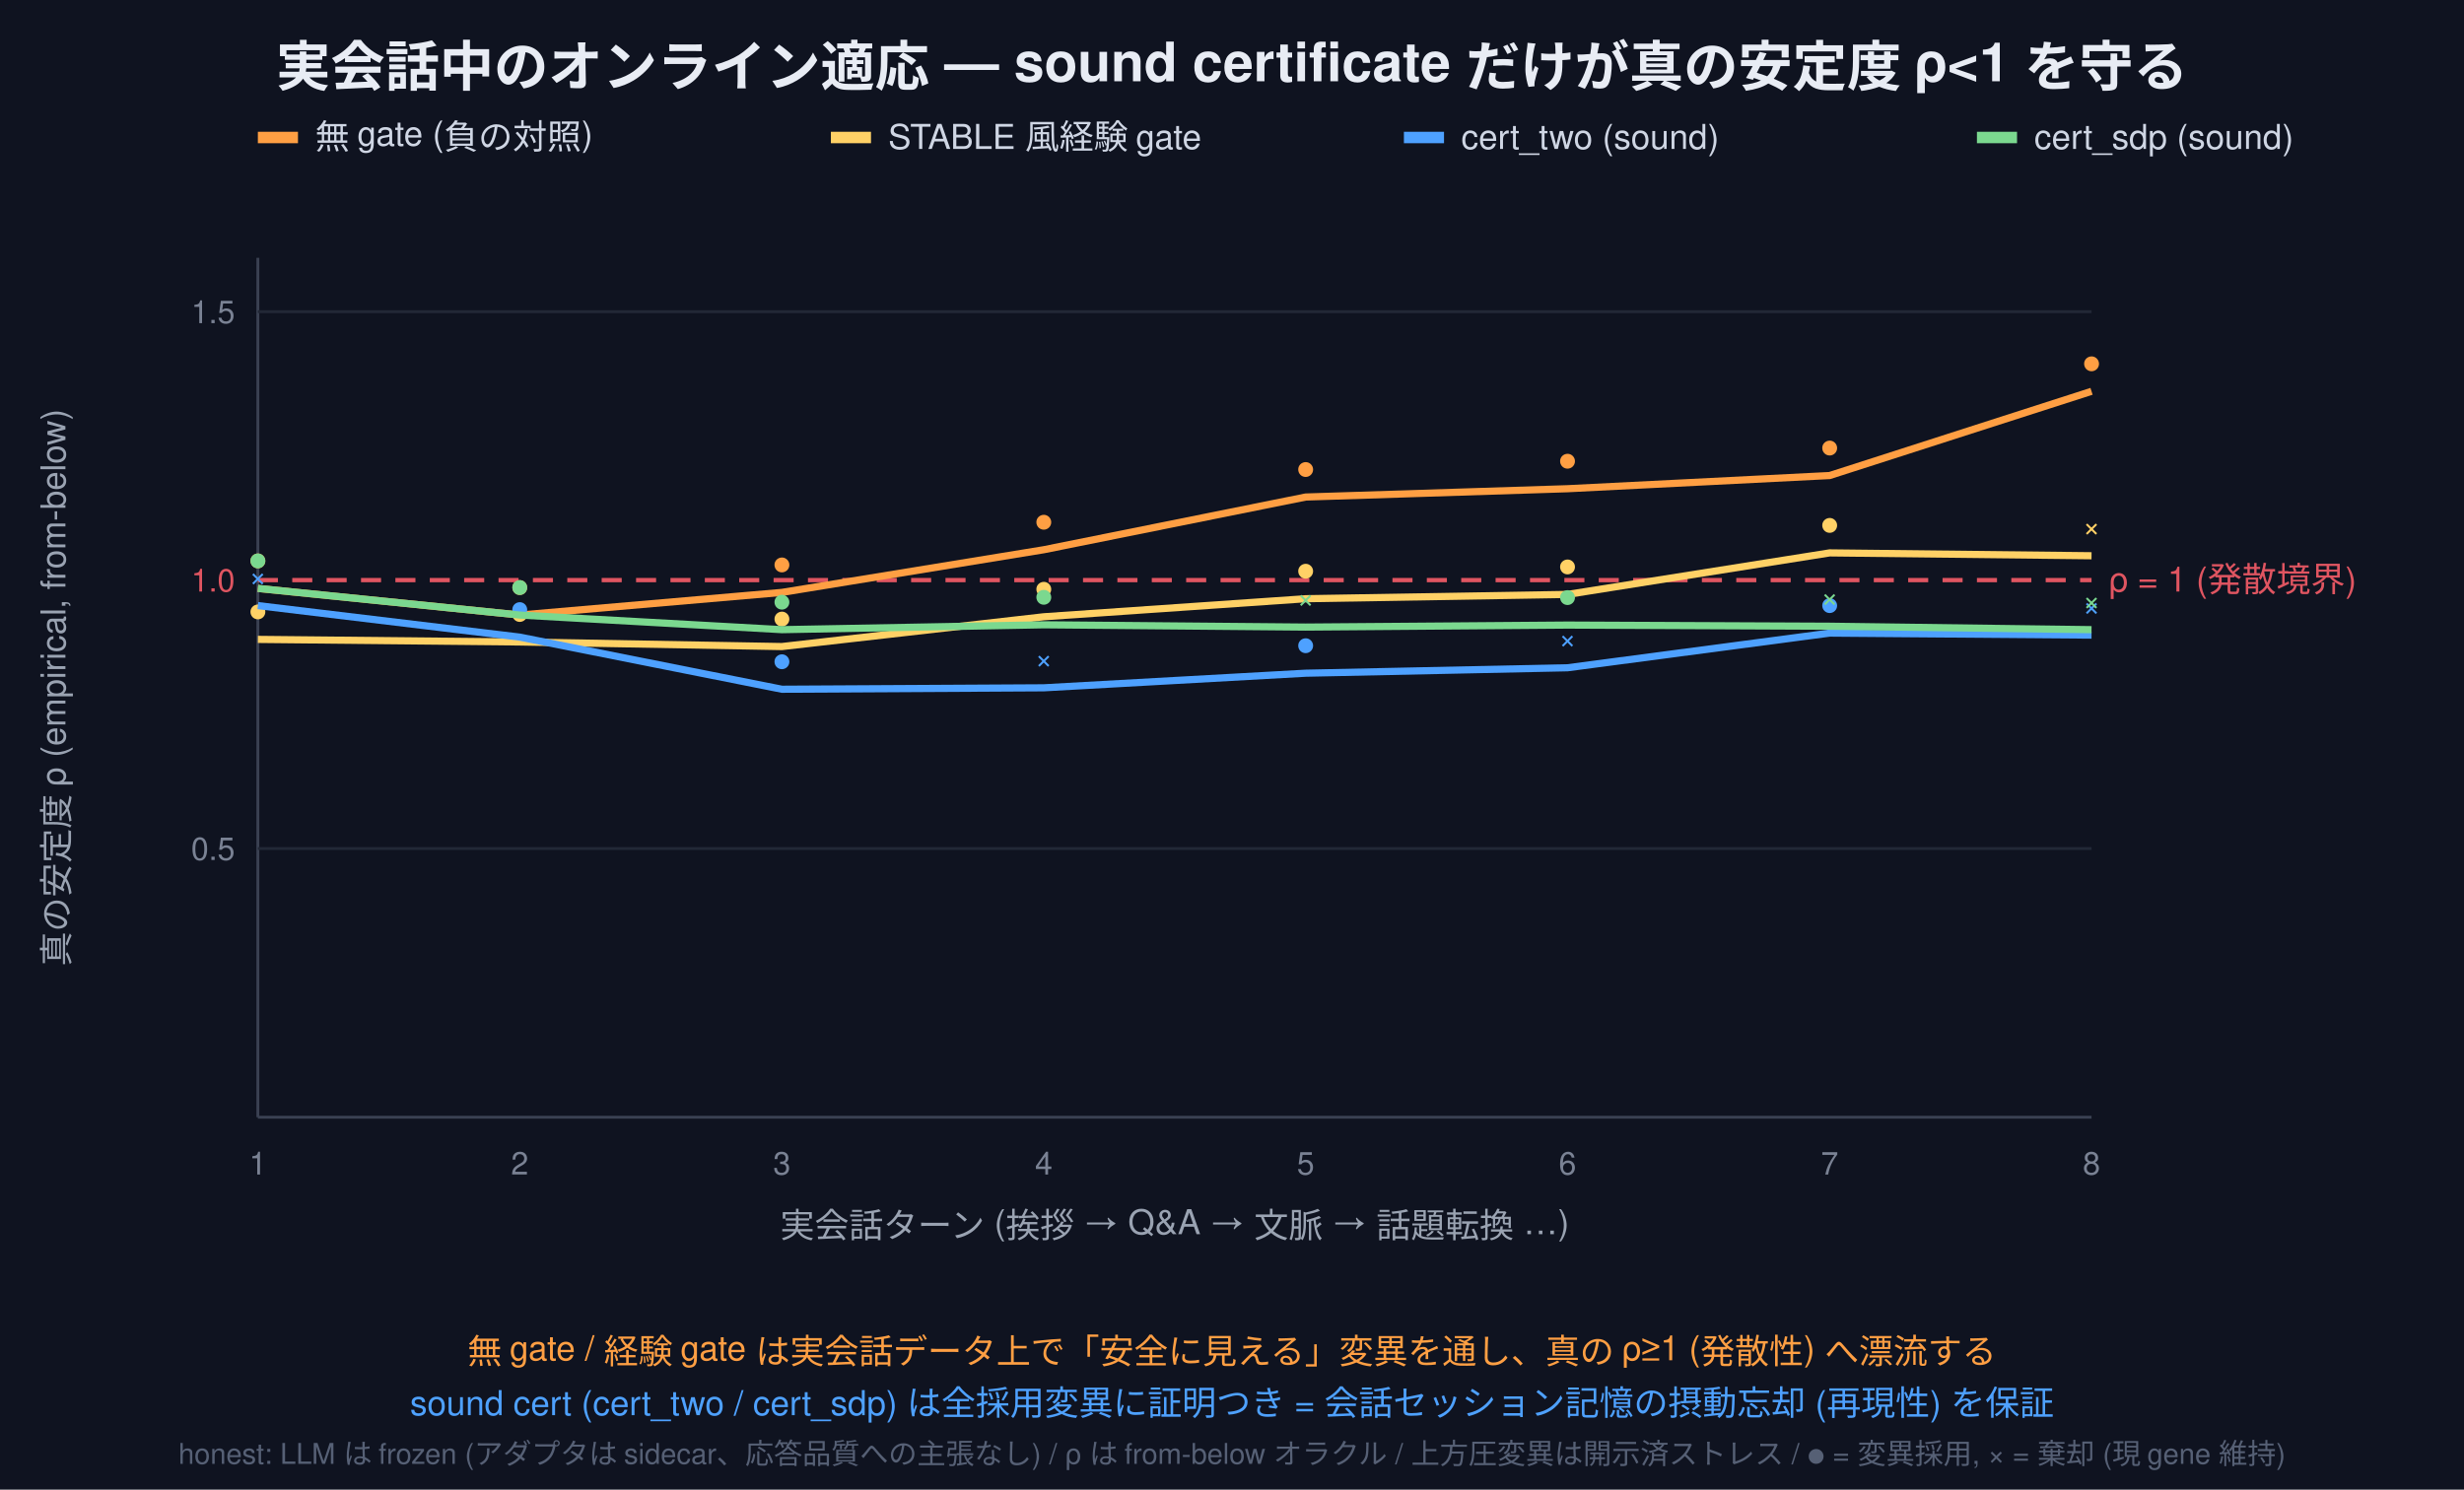
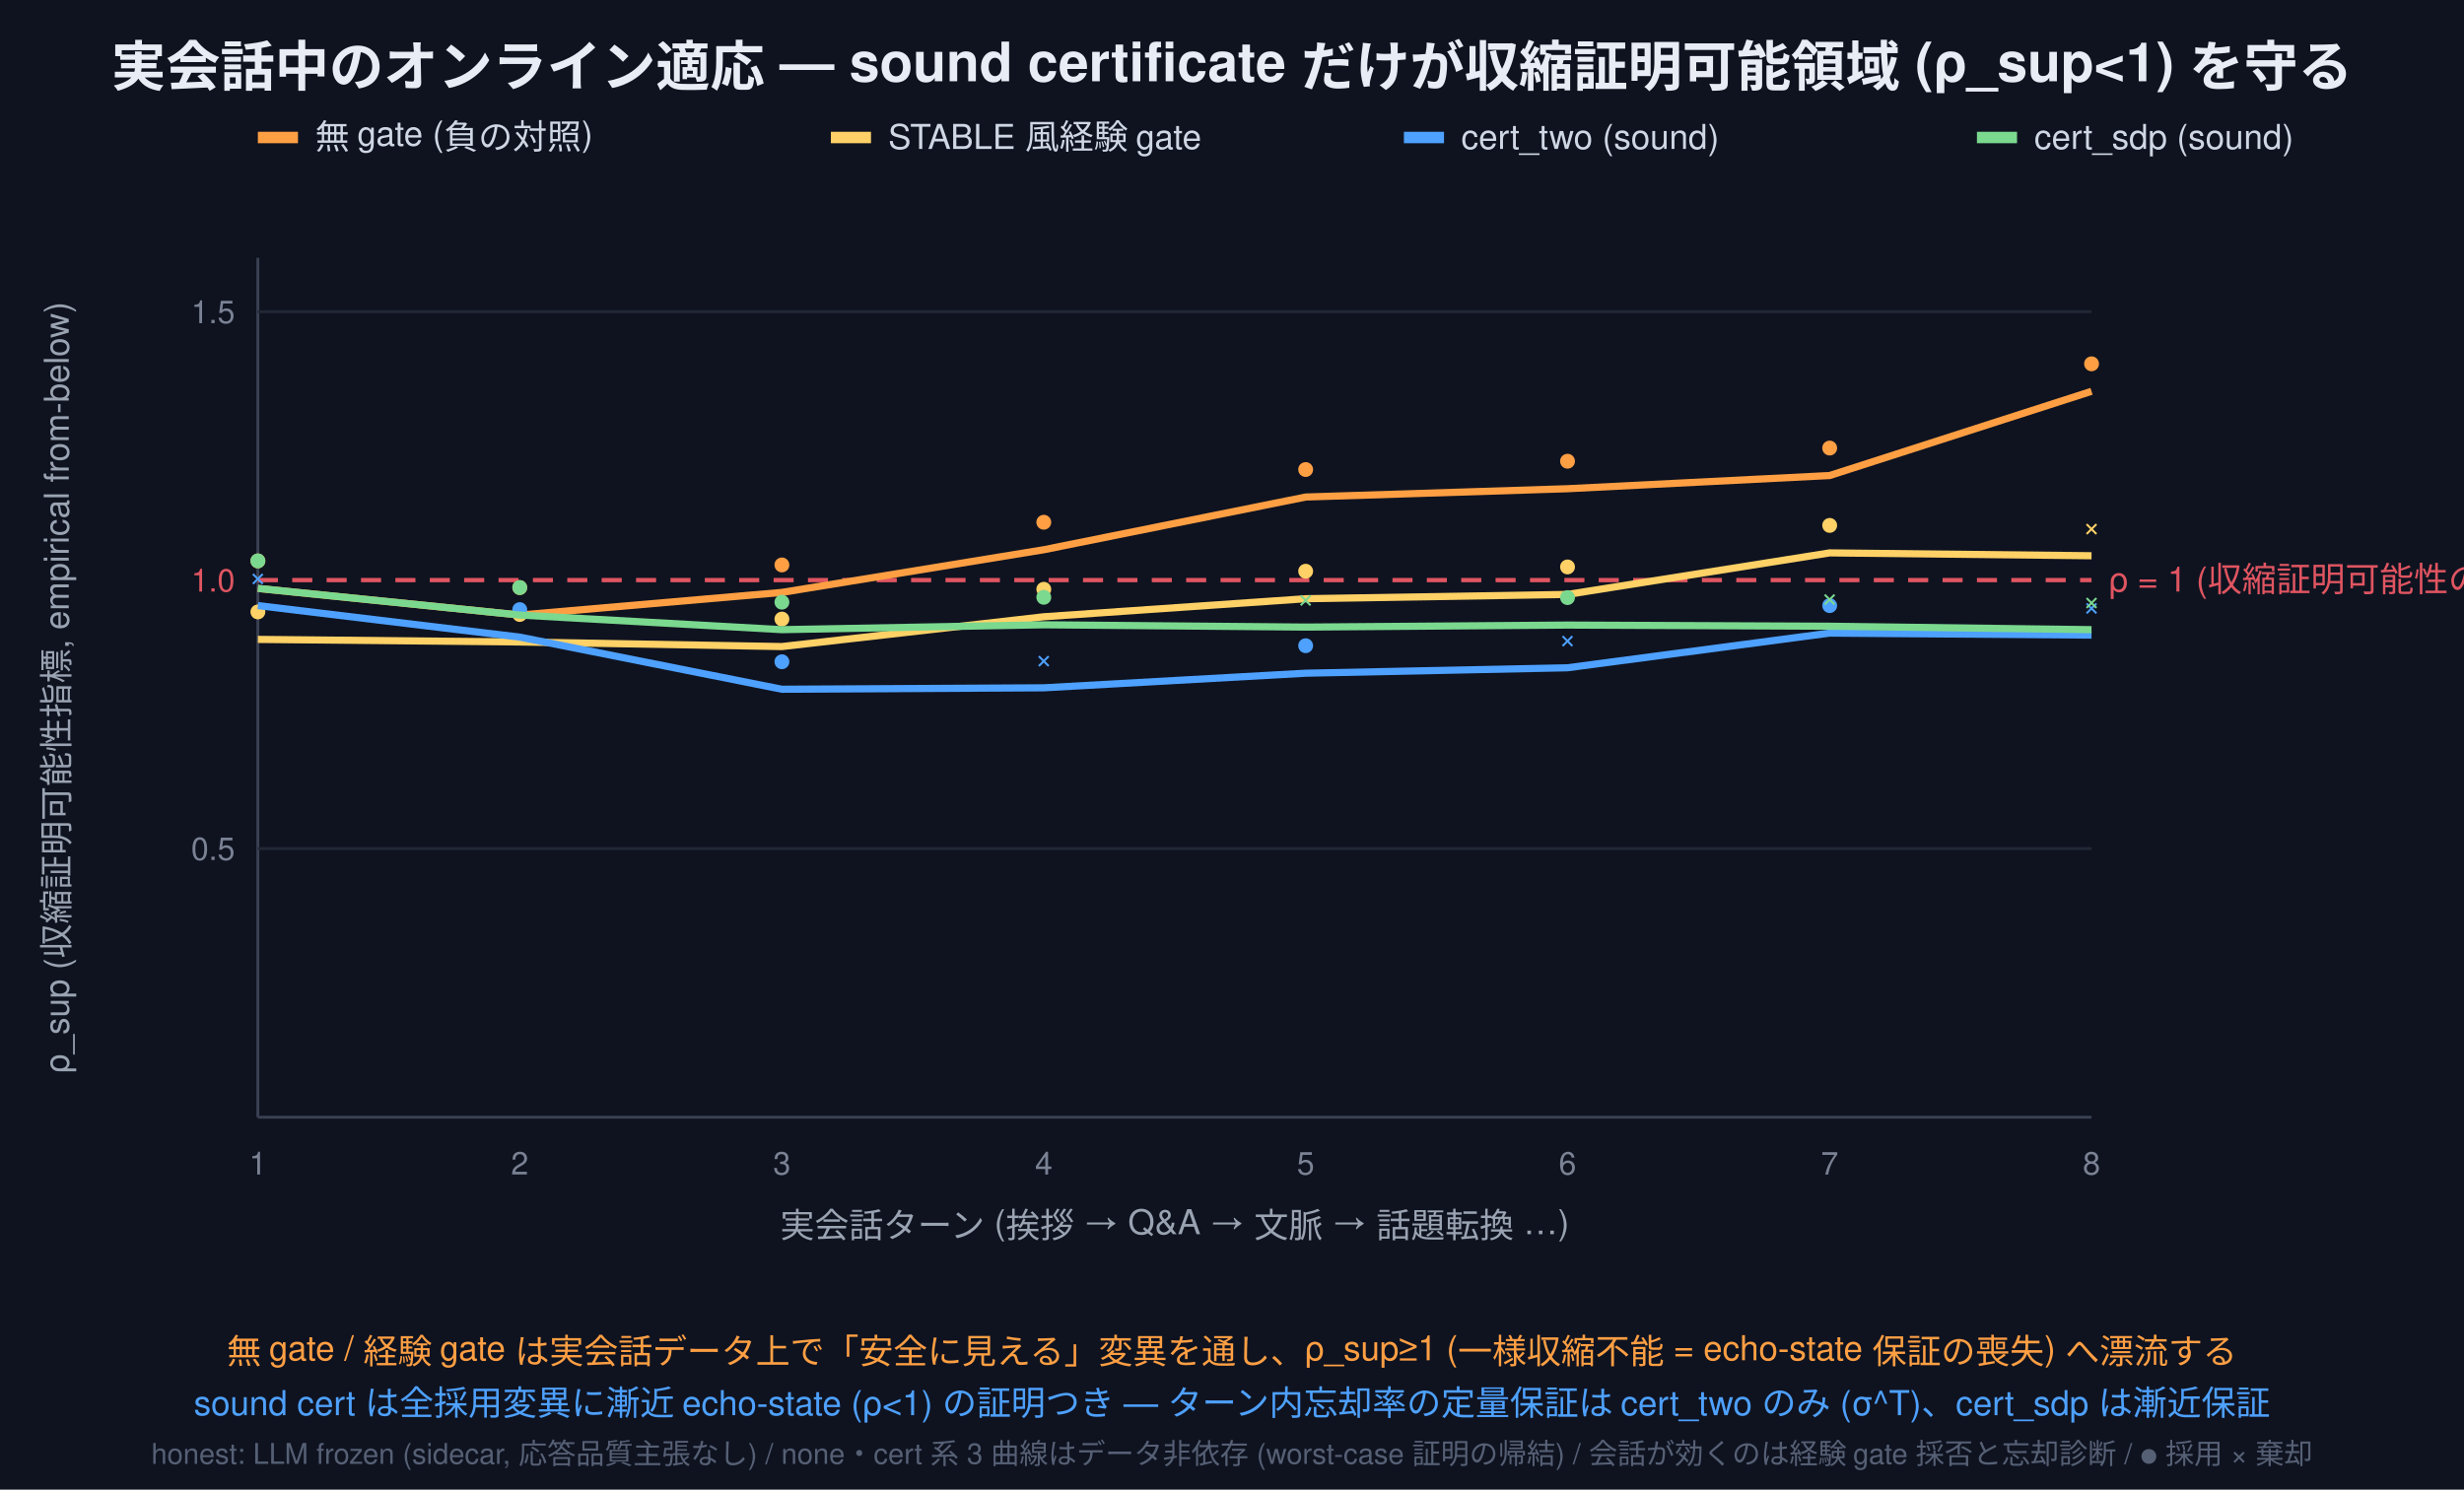
<svg xmlns="http://www.w3.org/2000/svg" viewBox="0 0 860 520" font-family="Segoe UI,Helvetica,Arial,sans-serif">
  <rect width="860" height="520" fill="#0f1320" />
-   <text x="430.0" y="30" fill="#e8ecf4" font-size="19" font-weight="700" text-anchor="middle">実会話中のオンライン適応 — sound certificate だけが真の安定度 ρ&lt;1 を守る</text>
+   <text x="430.0" y="30" fill="#e8ecf4" font-size="19" font-weight="700" text-anchor="middle">実会話中のオンライン適応 — sound certificate だけが収縮証明可能領域 (ρ_sup&lt;1) を守る</text>
  <line x1="90" y1="90" x2="90" y2="390" stroke="#3a4152" stroke-width="1" />
  <line x1="90" y1="390" x2="730" y2="390" stroke="#3a4152" stroke-width="1" />
  <line x1="90" y1="202.5" x2="730" y2="202.5" stroke="#e05561" stroke-width="1.5" stroke-dasharray="7,5" />
-   <text x="736" y="206.5" fill="#e05561" font-size="12">ρ = 1 (発散境界)</text>
+   <text x="736" y="206.5" fill="#e05561" font-size="12">ρ = 1 (収縮証明可能性の境界)</text>
  <line x1="90" y1="296.2" x2="730" y2="296.2" stroke="#222836" stroke-width="1" />
  <text x="82" y="300.2" fill="#7a8294" font-size="11" text-anchor="end">0.5</text>
  <line x1="90" y1="108.8" x2="730" y2="108.8" stroke="#222836" stroke-width="1" />
  <text x="82" y="112.8" fill="#7a8294" font-size="11" text-anchor="end">1.5</text>
  <text x="82" y="206.5" fill="#e05561" font-size="11" text-anchor="end">1.0</text>
  <text x="90.0" y="410" fill="#7a8294" font-size="11" text-anchor="middle">1</text>
  <text x="181.4" y="410" fill="#7a8294" font-size="11" text-anchor="middle">2</text>
  <text x="272.9" y="410" fill="#7a8294" font-size="11" text-anchor="middle">3</text>
  <text x="364.3" y="410" fill="#7a8294" font-size="11" text-anchor="middle">4</text>
  <text x="455.7" y="410" fill="#7a8294" font-size="11" text-anchor="middle">5</text>
  <text x="547.1" y="410" fill="#7a8294" font-size="11" text-anchor="middle">6</text>
  <text x="638.6" y="410" fill="#7a8294" font-size="11" text-anchor="middle">7</text>
  <text x="730.0" y="410" fill="#7a8294" font-size="11" text-anchor="middle">8</text>
  <text x="410.0" y="432" fill="#9aa3b2" font-size="12" text-anchor="middle">実会話ターン (挨拶 → Q&amp;A → 文脈 → 話題転換 …)</text>
-   <text x="24" y="240.0" fill="#9aa3b2" font-size="12" transform="rotate(-90 24 240.0)" text-anchor="middle">真の安定度 ρ (empirical, from-below)</text>
-   <polyline points="90.0,205.4 181.4,214.7 272.9,206.8 364.3,191.9 455.7,173.5 547.1,170.6 638.6,166.0 730.0,136.6" fill="none" stroke="#ff9f43" stroke-width="2.5" stroke-dasharray="900" stroke-dashoffset="0">
-     <animate attributeName="stroke-dashoffset" from="900" to="0" dur="2.2s" fill="freeze" />
+   <text x="24" y="240.0" fill="#9aa3b2" font-size="12" transform="rotate(-90 24 240.0)" text-anchor="middle">ρ_sup (収縮証明可能性指標, empirical from-below)</text>
+   <polyline points="90.0,205.4 181.4,214.7 272.9,206.8 364.3,191.9 455.7,173.5 547.1,170.6 638.6,166.0 730.0,136.6" fill="none" stroke="#ff9f43" stroke-width="2.5" stroke-dasharray="689" stroke-dashoffset="0">
+     <animate attributeName="stroke-dashoffset" from="689" to="0" dur="2.2s" fill="freeze" />
  </polyline>
  <text x="90.0" y="198.4" fill="#ff9f43" font-size="10" text-anchor="middle">●</text>
  <text x="181.4" y="207.7" fill="#ff9f43" font-size="10" text-anchor="middle">●</text>
  <text x="272.9" y="199.8" fill="#ff9f43" font-size="10" text-anchor="middle">●</text>
  <text x="364.3" y="184.9" fill="#ff9f43" font-size="10" text-anchor="middle">●</text>
  <text x="455.7" y="166.5" fill="#ff9f43" font-size="10" text-anchor="middle">●</text>
  <text x="547.1" y="163.6" fill="#ff9f43" font-size="10" text-anchor="middle">●</text>
  <text x="638.6" y="159.0" fill="#ff9f43" font-size="10" text-anchor="middle">●</text>
  <text x="730.0" y="129.6" fill="#ff9f43" font-size="10" text-anchor="middle">●</text>
  <rect x="90" y="46" width="14" height="4" fill="#ff9f43" />
  <text x="110" y="52" fill="#cfd6e4" font-size="12">無 gate (負の対照)</text>
-   <polyline points="90.0,223.2 181.4,224.1 272.9,225.7 364.3,215.3 455.7,209.0 547.1,207.5 638.6,193.0 730.0,194.0" fill="none" stroke="#ffd166" stroke-width="2.5" stroke-dasharray="900" stroke-dashoffset="0">
-     <animate attributeName="stroke-dashoffset" from="900" to="0" dur="2.2s" fill="freeze" />
+   <polyline points="90.0,223.2 181.4,224.1 272.9,225.7 364.3,215.3 455.7,209.0 547.1,207.5 638.6,193.0 730.0,194.0" fill="none" stroke="#ffd166" stroke-width="2.5" stroke-dasharray="682" stroke-dashoffset="0">
+     <animate attributeName="stroke-dashoffset" from="682" to="0" dur="2.2s" fill="freeze" />
  </polyline>
  <text x="90.0" y="216.2" fill="#ffd166" font-size="10" text-anchor="middle">●</text>
  <text x="181.4" y="217.1" fill="#ffd166" font-size="10" text-anchor="middle">●</text>
  <text x="272.9" y="218.7" fill="#ffd166" font-size="10" text-anchor="middle">●</text>
  <text x="364.3" y="208.3" fill="#ffd166" font-size="10" text-anchor="middle">●</text>
  <text x="455.7" y="202.0" fill="#ffd166" font-size="10" text-anchor="middle">●</text>
  <text x="547.1" y="200.5" fill="#ffd166" font-size="10" text-anchor="middle">●</text>
  <text x="638.6" y="186.0" fill="#ffd166" font-size="10" text-anchor="middle">●</text>
  <text x="730.0" y="187.0" fill="#ffd166" font-size="10" text-anchor="middle">×</text>
  <rect x="290" y="46" width="14" height="4" fill="#ffd166" />
  <text x="310" y="52" fill="#cfd6e4" font-size="12">STABLE 風経験 gate</text>
-   <polyline points="90.0,211.4 181.4,222.4 272.9,240.6 364.3,240.1 455.7,235.0 547.1,233.1 638.6,221.0 730.0,221.7" fill="none" stroke="#4ea1ff" stroke-width="2.5" stroke-dasharray="900" stroke-dashoffset="0">
-     <animate attributeName="stroke-dashoffset" from="900" to="0" dur="2.2s" fill="freeze" />
+   <polyline points="90.0,211.4 181.4,222.4 272.9,240.6 364.3,240.1 455.7,235.0 547.1,233.1 638.6,221.0 730.0,221.7" fill="none" stroke="#4ea1ff" stroke-width="2.5" stroke-dasharray="683" stroke-dashoffset="0">
+     <animate attributeName="stroke-dashoffset" from="683" to="0" dur="2.2s" fill="freeze" />
  </polyline>
  <text x="90.0" y="204.4" fill="#4ea1ff" font-size="10" text-anchor="middle">×</text>
  <text x="181.4" y="215.4" fill="#4ea1ff" font-size="10" text-anchor="middle">●</text>
  <text x="272.9" y="233.6" fill="#4ea1ff" font-size="10" text-anchor="middle">●</text>
  <text x="364.3" y="233.1" fill="#4ea1ff" font-size="10" text-anchor="middle">×</text>
  <text x="455.7" y="228.0" fill="#4ea1ff" font-size="10" text-anchor="middle">●</text>
  <text x="547.1" y="226.1" fill="#4ea1ff" font-size="10" text-anchor="middle">×</text>
  <text x="638.6" y="214.0" fill="#4ea1ff" font-size="10" text-anchor="middle">●</text>
  <text x="730.0" y="214.7" fill="#4ea1ff" font-size="10" text-anchor="middle">×</text>
  <rect x="490" y="46" width="14" height="4" fill="#4ea1ff" />
  <text x="510" y="52" fill="#cfd6e4" font-size="12">cert_two (sound)</text>
-   <polyline points="90.0,205.4 181.4,214.7 272.9,219.8 364.3,218.1 455.7,218.9 547.1,218.2 638.6,218.6 730.0,219.8" fill="none" stroke="#7bd88f" stroke-width="2.5" stroke-dasharray="900" stroke-dashoffset="0">
-     <animate attributeName="stroke-dashoffset" from="900" to="0" dur="2.2s" fill="freeze" />
+   <polyline points="90.0,205.4 181.4,214.7 272.9,219.8 364.3,218.1 455.7,218.9 547.1,218.2 638.6,218.6 730.0,219.8" fill="none" stroke="#7bd88f" stroke-width="2.5" stroke-dasharray="681" stroke-dashoffset="0">
+     <animate attributeName="stroke-dashoffset" from="681" to="0" dur="2.2s" fill="freeze" />
  </polyline>
  <text x="90.0" y="198.4" fill="#7bd88f" font-size="10" text-anchor="middle">●</text>
  <text x="181.4" y="207.7" fill="#7bd88f" font-size="10" text-anchor="middle">●</text>
  <text x="272.9" y="212.8" fill="#7bd88f" font-size="10" text-anchor="middle">●</text>
  <text x="364.3" y="211.1" fill="#7bd88f" font-size="10" text-anchor="middle">●</text>
  <text x="455.7" y="211.9" fill="#7bd88f" font-size="10" text-anchor="middle">×</text>
  <text x="547.1" y="211.2" fill="#7bd88f" font-size="10" text-anchor="middle">●</text>
  <text x="638.6" y="211.6" fill="#7bd88f" font-size="10" text-anchor="middle">×</text>
  <text x="730.0" y="212.8" fill="#7bd88f" font-size="10" text-anchor="middle">×</text>
  <rect x="690" y="46" width="14" height="4" fill="#7bd88f" />
  <text x="710" y="52" fill="#cfd6e4" font-size="12">cert_sdp (sound)</text>
-   <text x="430.0" y="476" fill="#ff9f43" font-size="12" text-anchor="middle">無 gate / 経験 gate は実会話データ上で「安全に見える」変異を通し、真の ρ≥1 (発散性) へ漂流する</text>
-   <text x="430.0" y="494" fill="#4ea1ff" font-size="12" text-anchor="middle">sound cert (cert_two / cert_sdp) は全採用変異に証明つき = 会話セッション記憶の摂動忘却 (再現性) を保証</text>
-   <text x="430.0" y="511" fill="#566075" font-size="10" text-anchor="middle">honest: LLM は frozen (アダプタは sidecar、応答品質への主張なし) / ρ は from-below オラクル / 上方圧変異は開示済ストレス / ● = 変異採用, × = 棄却 (現 gene 維持)</text>
+   <text x="430.0" y="476" fill="#ff9f43" font-size="12" text-anchor="middle">無 gate / 経験 gate は実会話データ上で「安全に見える」変異を通し、ρ_sup≥1 (一様収縮不能 = echo-state 保証の喪失) へ漂流する</text>
+   <text x="430.0" y="494" fill="#4ea1ff" font-size="12" text-anchor="middle">sound cert は全採用変異に漸近 echo-state (ρ&lt;1) の証明つき — ターン内忘却率の定量保証は cert_two のみ (σ^T)、cert_sdp は漸近保証</text>
+   <text x="430.0" y="511" fill="#566075" font-size="10" text-anchor="middle">honest: LLM frozen (sidecar, 応答品質主張なし) / none・cert 系 3 曲線はデータ非依存 (worst-case 証明の帰結) / 会話が効くのは経験 gate 採否と忘却診断 / ● 採用 × 棄却</text>
</svg>
